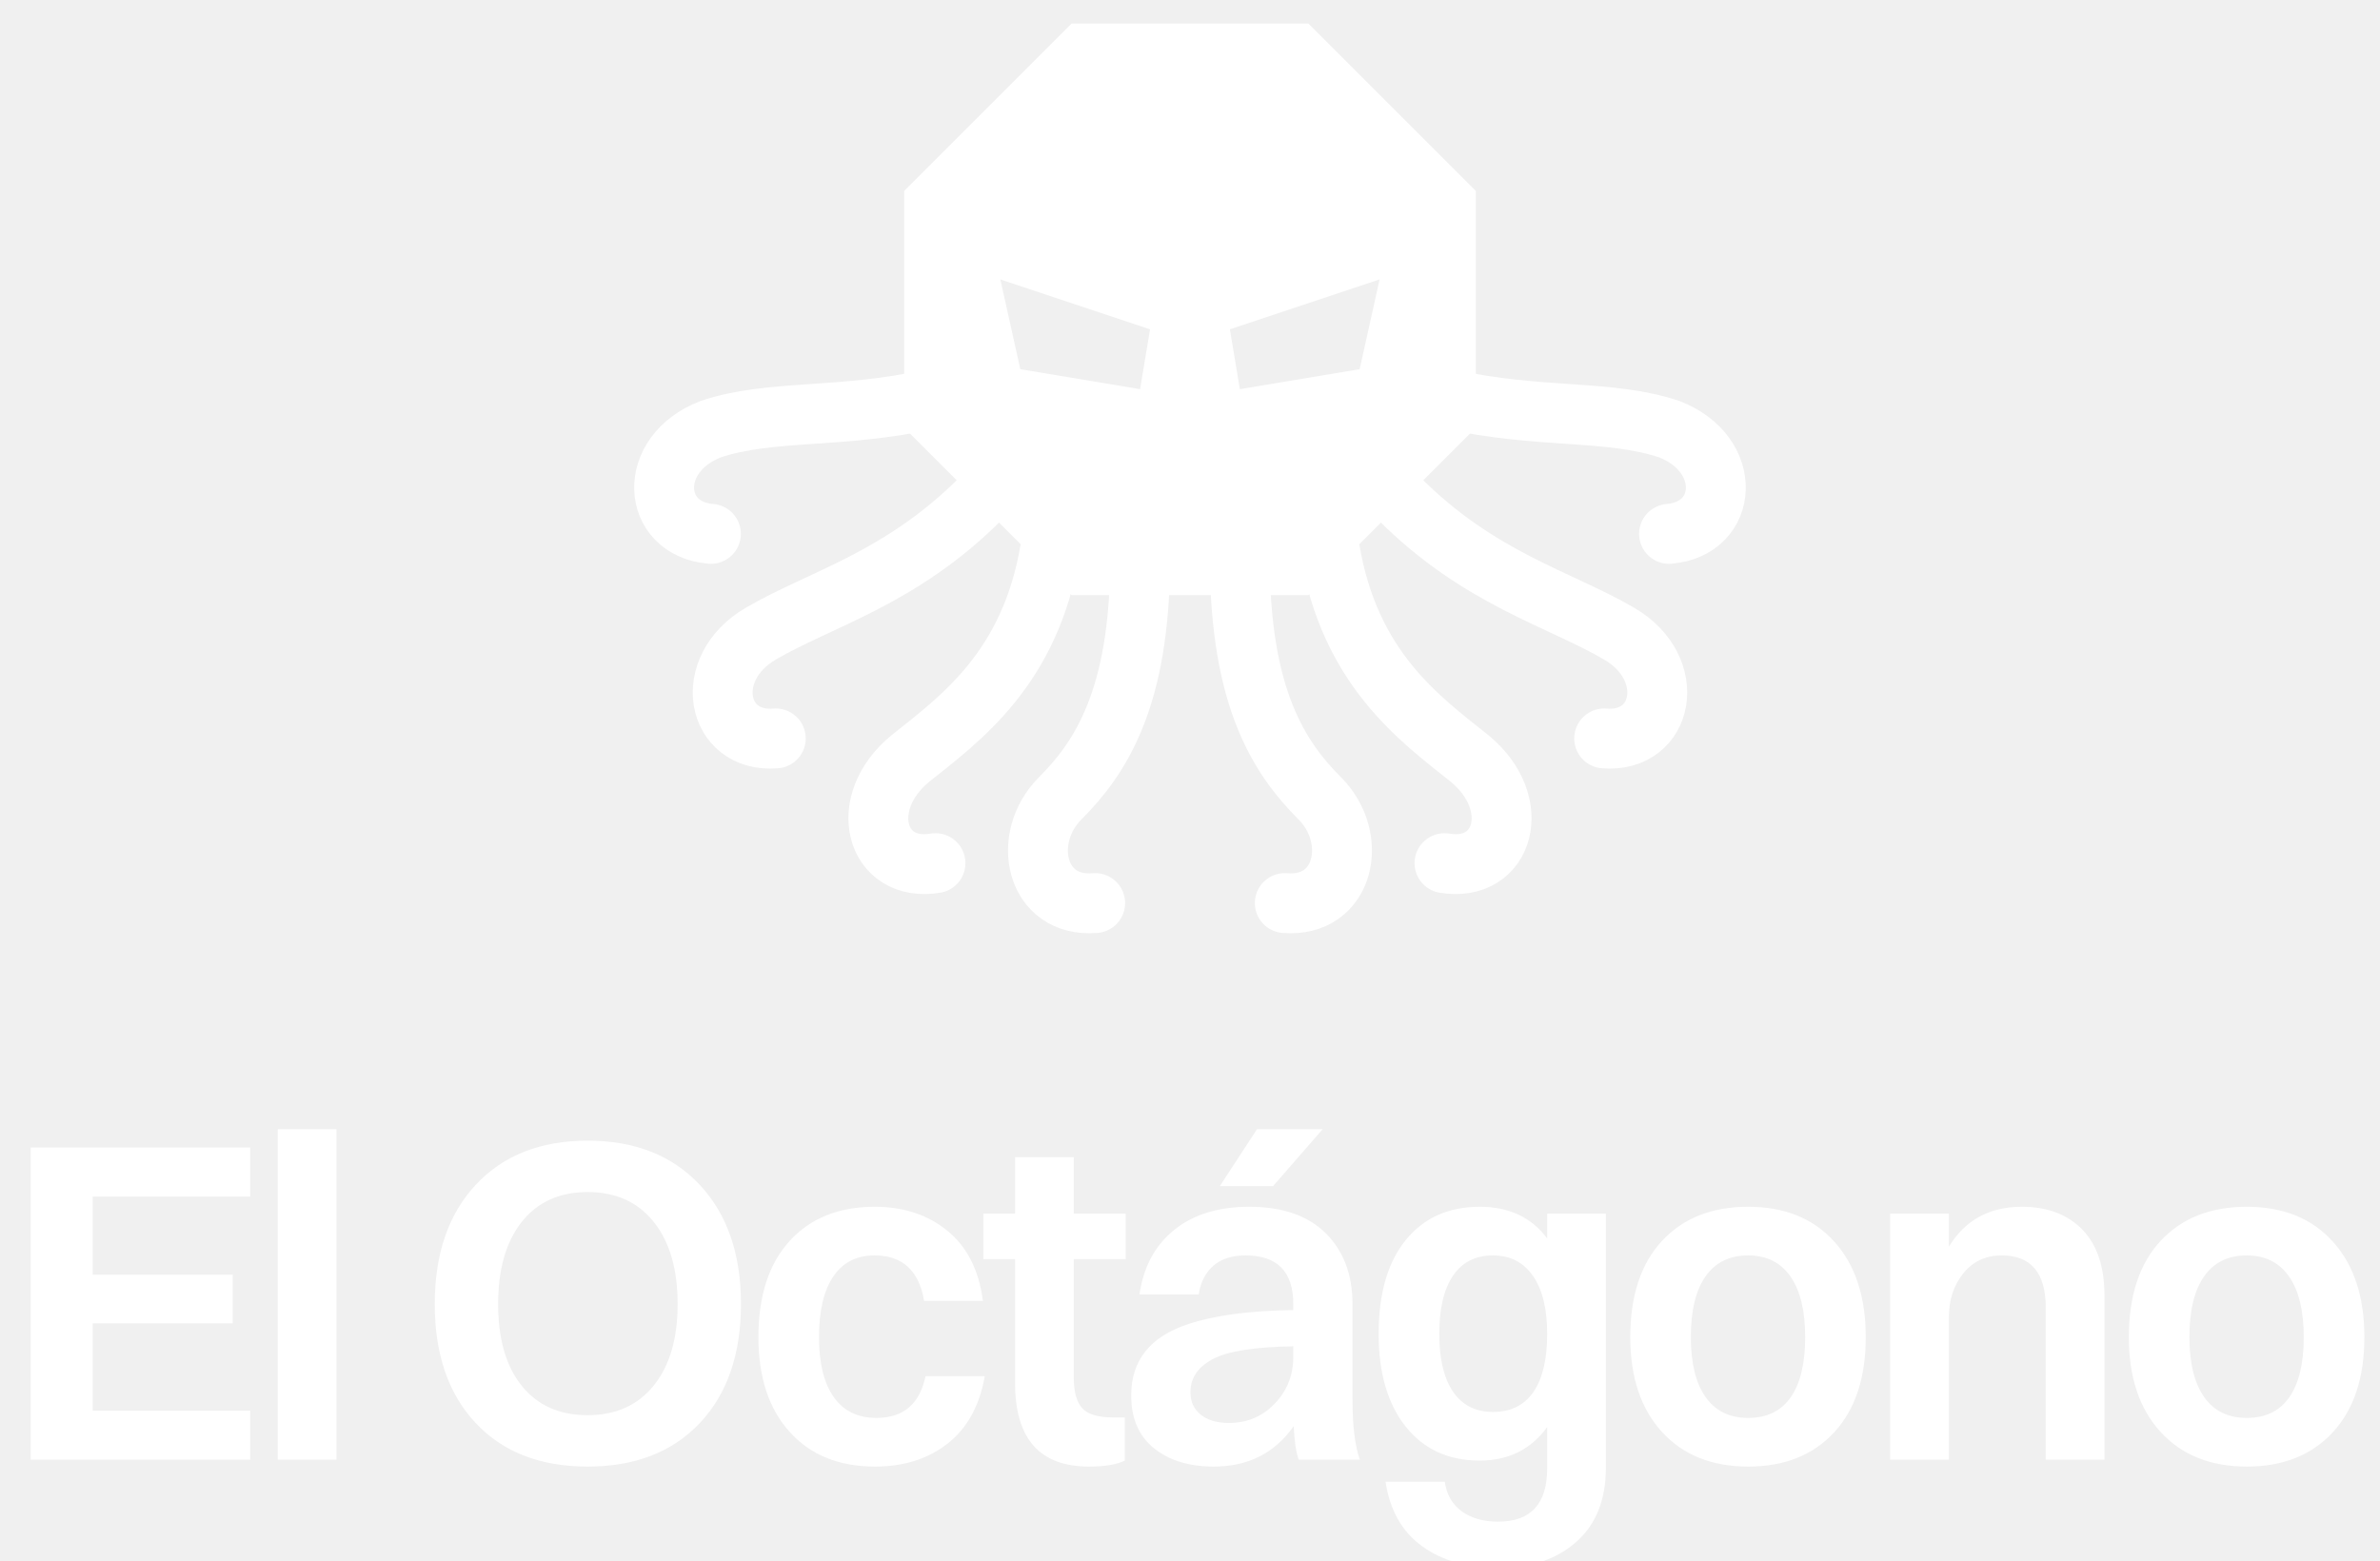
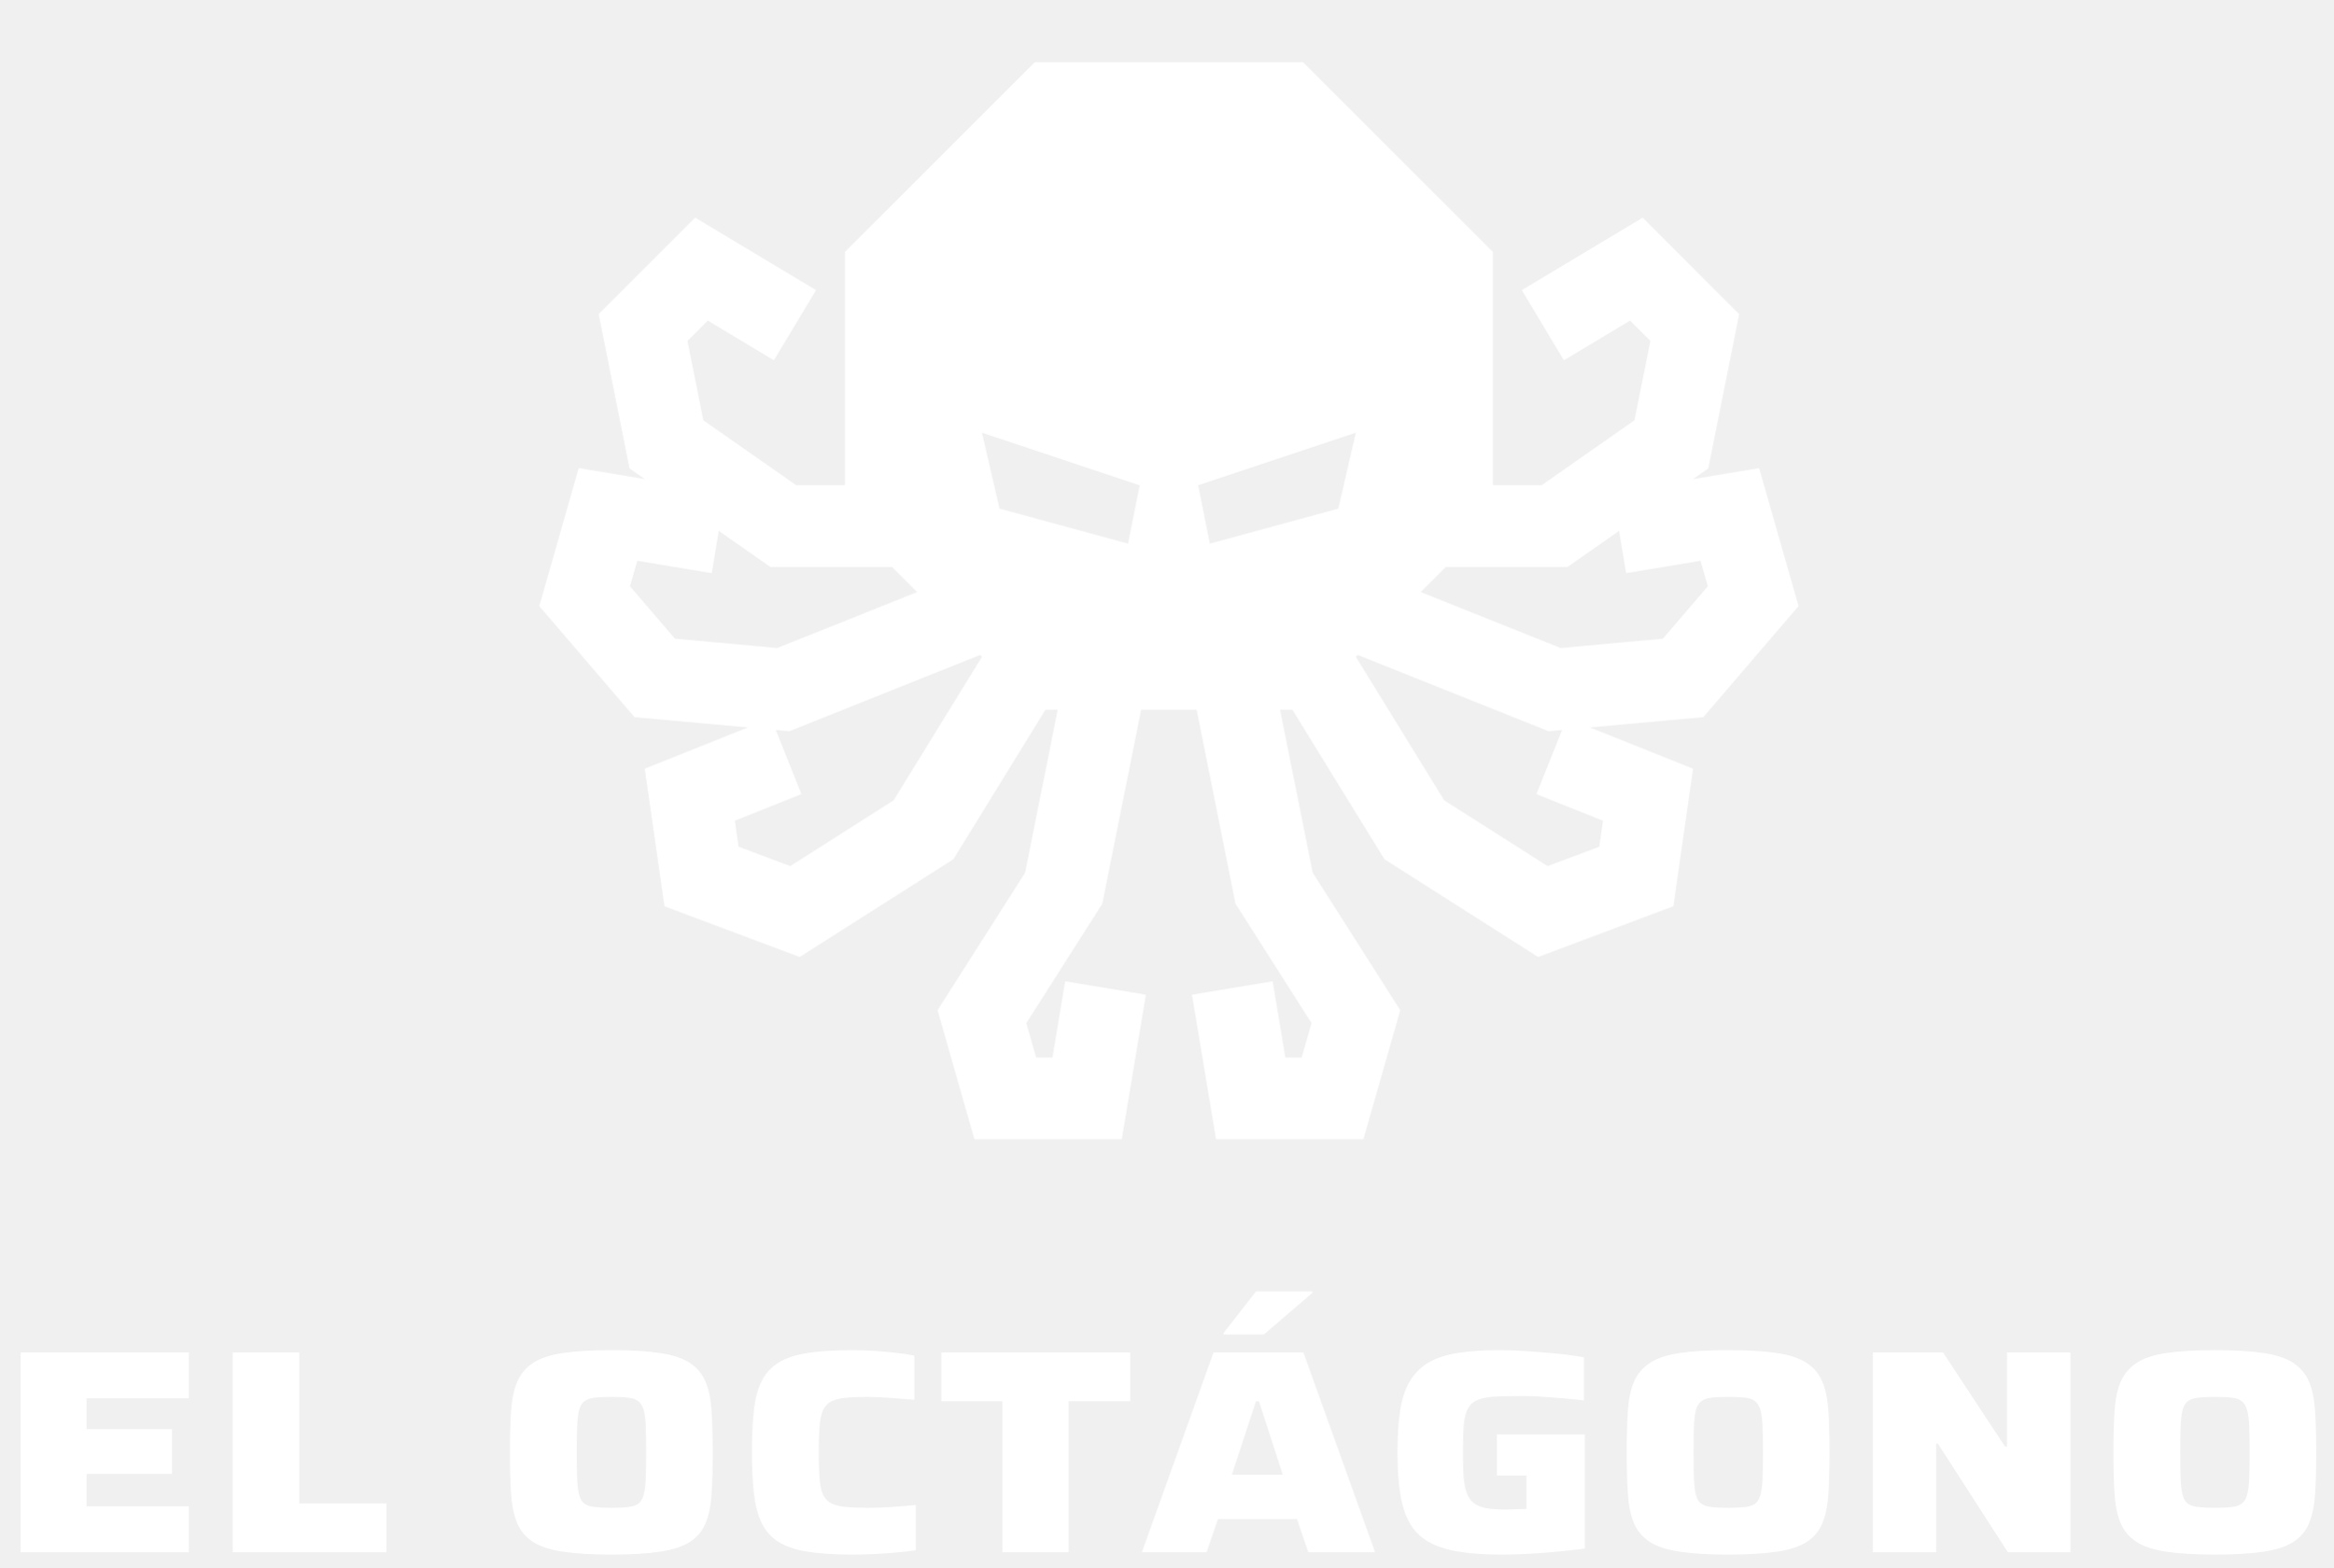
- <svg xmlns="http://www.w3.org/2000/svg" viewBox="-110.46 38 476.93 312.8" role="img" aria-label="El Octágono">
-   <g fill="none" stroke="#ffffff" stroke-width="12" stroke-linecap="round">
-     <path d="M118 150 C118 178 110 190 102 198 C94 206 97 220 109 219" />
-     <path d="M100 148 C96 172 82 182 72 190 C61 199 65 213 77 211" />
-     <path d="M86 138 C70 154 54 158 42 165 C30 172 33 187 45 186" />
-     <path d="M76 118 C58 122 44 120 32 124 C19 129 20 144 32 145" />
-     <path d="M138 150 C138 178 146 190 154 198 C162 206 159 220 147 219" />
-     <path d="M156 148 C160 172 174 182 184 190 C195 199 191 213 179 211" />
-     <path d="M170 138 C186 154 202 158 214 165 C226 172 223 187 211 186" />
-     <path d="M180 118 C198 122 212 120 224 124 C237 129 236 144 224 145" />
+ <svg xmlns="http://www.w3.org/2000/svg" viewBox="0 0 303.46 204" role="img" aria-label="El Octágono">
+   <g transform="translate(54.76 -19.7) scale(0.76)">
+     <g fill="none" stroke-linejoin="miter" stroke-miterlimit="6" stroke-linecap="square">
+       <g stroke="#ffffff" stroke-width="14">
+         <path d="M88 116 L62 116 L42 102 L38 82 L48 72 L58 78" />
+         <path d="M92 132 L62 144 L40 142 L28 128 L32 114 L44 116" />
+         <path d="M102 142 L86 168 L64 182 L48 176 L46 162 L56 158" />
+         <path d="M116 148 L110 178 L96 200 L100 214 L114 214 L116 202" />
+         <path d="M168 116 L194 116 L214 102 L218 82 L208 72 L198 78" />
+         <path d="M164 132 L194 144 L216 142 L228 128 L224 114 L212 116" />
+         <path d="M154 142 L170 168 L192 182 L208 176 L210 162 L200 158" />
+         <path d="M140 148 L146 178 L160 200 L156 214 L142 214 L140 202" />
+       </g>
+     </g>
+     <path fill="#ffffff" fill-rule="evenodd" d="M150.96 36.57 L183.43 69.04 L183.43 114.96 L150.96 147.43 L105.04 147.43 L72.57 114.96 L72.57 69.04 L105.04 36.57 Z M96 100 L123 109 L121 119 L99 113 Z M157 113 L135 119 L133 109 L160 100 Z" />
  </g>
-   <path fill="#ffffff" fill-rule="evenodd" d="M151.73 42.72 L185.28 76.27 L185.28 123.73 L151.73 157.28 L104.27 157.28 L70.72 123.73 L70.72 76.27 L104.27 42.72 Z M90 94 L120 104 L118 116 L94 112 Z M162 112 L138 116 L136 104 L166 94 Z" />
-   <path fill="#ffffff" d="M-60.32 330.56L-104.30 330.56L-104.30 268L-60.32 268L-60.32 277.84L-91.88 277.84L-91.88 293.48L-63.82 293.48L-63.82 303.24L-91.88 303.24L-91.88 320.72L-60.32 320.72L-60.32 330.56ZM-43.03 330.56L-54.80 330.56L-54.80 264.32L-43.03 264.32L-43.03 330.56ZM29.79 323.20Q21.56 331.94 7.30 331.94Q-6.96 331.94-15.15 323.20Q-23.34 314.46-23.34 299.37Q-23.34 284.28-15.11 275.45Q-6.87 266.62 7.30 266.62Q21.46 266.62 29.74 275.45Q38.02 284.28 38.02 299.37Q38.02 314.46 29.79 323.20ZM-5.91 315.75Q-1.17 321.64 7.30 321.64Q15.76 321.64 20.54 315.70Q25.33 309.77 25.33 299.37L25.33 299.37Q25.33 288.88 20.54 282.90Q15.76 276.92 7.30 276.92Q-1.17 276.92-5.91 282.90Q-10.64 288.88-10.64 299.37Q-10.64 309.86-5.91 315.75ZM86.51 298.73L86.51 298.73L74.73 298.73Q73.17 289.62 64.80 289.62L64.80 289.62Q59.37 289.62 56.52 293.85Q53.66 298.08 53.66 306.00L53.66 306.00Q53.66 313.82 56.61 318.00Q59.55 322.19 65.16 322.19L65.16 322.19Q73.26 322.19 75.01 313.82L75.01 313.82L86.88 313.82Q85.31 322.74 79.42 327.34Q73.54 331.94 64.89 331.94L64.89 331.94Q54.03 331.94 47.78 324.99Q41.52 318.05 41.52 306.00L41.52 306.00Q41.52 293.58 47.78 286.72Q54.03 279.87 64.80 279.87L64.80 279.87Q73.54 279.87 79.42 284.70Q85.31 289.53 86.51 298.73ZM92.95 315.20L92.95 315.20L92.95 290.36L86.60 290.36L86.60 281.25L92.95 281.25L92.95 269.93L104.72 269.93L104.72 281.25L115.12 281.25L115.12 290.36L104.72 290.36L104.72 314.18Q104.72 318.32 106.38 320.21Q108.04 322.10 112.73 322.10L112.73 322.10L114.94 322.10L114.94 330.74Q112.54 331.94 107.76 331.94L107.76 331.94Q92.95 331.94 92.95 315.20ZM144.65 275.73L133.98 275.73L141.43 264.32L154.59 264.32L144.65 275.73ZM129.75 297.44L129.75 297.44L117.88 297.44Q119.08 289.16 124.83 284.51Q130.58 279.87 139.87 279.87L139.87 279.87Q149.90 279.87 155.23 285.20Q160.57 290.54 160.57 299.37L160.57 299.37L160.57 318.51Q160.57 326.42 162.04 330.56L162.04 330.56L149.80 330.56Q148.98 328.35 148.79 323.84L148.79 323.84Q143.09 331.94 132.78 331.94L132.78 331.94Q125.33 331.94 120.78 328.26Q116.22 324.58 116.22 317.68L116.22 317.68Q116.22 307.19 127.54 303.42L127.54 303.42Q135.54 300.75 148.70 300.57L148.70 300.57L148.70 299.37Q148.70 289.62 139.13 289.62L139.13 289.62Q135.08 289.62 132.69 291.69Q130.30 293.76 129.75 297.44ZM128.09 317.04L128.09 317.04Q128.09 319.89 130.16 321.54Q132.23 323.20 135.82 323.20L135.82 323.20Q141.25 323.20 144.97 319.34Q148.70 315.47 148.70 309.95L148.70 309.95L148.70 307.84Q137.02 308.02 132.55 310.41Q128.09 312.80 128.09 317.04ZM186.05 330.74L186.05 330.74Q176.67 330.74 171.24 323.94Q165.81 317.13 165.81 305.35L165.81 305.35Q165.81 293.21 171.24 286.54Q176.67 279.87 186.05 279.87L186.05 279.87Q194.88 279.87 199.58 286.22L199.58 286.22L199.58 281.25L211.35 281.25L211.35 332.12Q211.35 341.78 205.42 347.03Q199.48 352.27 189.92 352.27L189.92 352.27Q180.53 352.27 174.51 347.90Q168.48 343.53 167.19 334.98L167.19 334.98L179.06 334.98Q179.61 338.84 182.46 340.91Q185.32 342.98 189.73 342.98L189.73 342.98Q199.58 342.98 199.58 332.31L199.58 332.31L199.58 324.03Q194.70 330.74 186.05 330.74ZM188.72 320.99L188.72 320.99Q194.06 320.99 196.82 316.99Q199.58 312.99 199.58 305.35L199.58 305.35Q199.58 297.81 196.72 293.71Q193.87 289.62 188.72 289.62L188.72 289.62Q183.48 289.62 180.72 293.67Q177.96 297.72 177.96 305.35L177.96 305.35Q177.96 312.90 180.72 316.94Q183.48 320.99 188.72 320.99ZM239.87 331.94L239.87 331.94Q228.92 331.94 222.58 324.99Q216.23 318.05 216.23 306.00L216.23 306.00Q216.23 293.58 222.58 286.72Q228.92 279.87 239.87 279.87Q250.82 279.87 257.12 286.86Q263.42 293.85 263.42 306.00L263.42 306.00Q263.42 318.23 257.08 325.09Q250.73 331.94 239.87 331.94ZM231.32 318.00Q234.26 322.19 239.87 322.19Q245.48 322.19 248.38 318.05Q251.28 313.91 251.28 306.00Q251.28 298.08 248.34 293.85Q245.39 289.62 239.87 289.62L239.87 289.62Q234.26 289.62 231.32 293.81Q228.37 297.99 228.37 306.00L228.37 306.00Q228.37 313.82 231.32 318.00ZM280.08 330.56L268.30 330.56L268.30 281.25L280.08 281.25L280.08 287.87Q284.95 279.87 294.70 279.87L294.70 279.87Q302.34 279.87 306.80 284.42Q311.26 288.98 311.26 297.72L311.26 297.72L311.26 330.56L299.49 330.56L299.49 300.11Q299.49 289.62 290.66 289.62L290.66 289.62Q285.87 289.62 282.97 293.21Q280.08 296.80 280.08 301.95L280.08 301.95L280.08 330.56ZM339.78 331.94L339.78 331.94Q328.84 331.94 322.49 324.99Q316.14 318.05 316.14 306.00L316.14 306.00Q316.14 293.58 322.49 286.72Q328.84 279.87 339.78 279.87Q350.73 279.87 357.03 286.86Q363.34 293.85 363.34 306.00L363.34 306.00Q363.34 318.23 356.99 325.09Q350.64 331.94 339.78 331.94ZM331.23 318.00Q334.17 322.19 339.78 322.19Q345.40 322.19 348.29 318.05Q351.19 313.91 351.19 306.00Q351.19 298.08 348.25 293.85Q345.30 289.62 339.78 289.62L339.78 289.62Q334.17 289.62 331.23 293.81Q328.28 297.99 328.28 306.00L328.28 306.00Q328.28 313.82 331.23 318.00Z" />
+   <path fill="#ffffff" d="M24.56 202L2.68 202L2.68 176L24.56 176L24.56 181.97L11.26 181.97L11.26 185.98L22.37 185.98L22.37 191.80L11.26 191.80L11.26 196.03L24.56 196.03L24.56 202ZM50.26 202L30.27 202L30.27 176L38.92 176L38.92 195.65L50.26 195.65L50.26 202ZM79.51 202.30L79.51 202.30Q75.66 202.30 73.18 201.92Q70.71 201.55 69.31 200.64Q67.91 199.73 67.27 198.22Q66.63 196.71 66.47 194.44Q66.32 192.17 66.32 189.04L66.32 189.04Q66.32 185.90 66.47 183.61Q66.63 181.33 67.27 179.82Q67.91 178.31 69.31 177.38Q70.71 176.45 73.18 176.08Q75.66 175.70 79.51 175.70L79.51 175.70Q83.40 175.70 85.88 176.08Q88.35 176.45 89.75 177.38Q91.15 178.31 91.77 179.82Q92.40 181.33 92.55 183.61Q92.70 185.90 92.70 189.04L92.70 189.04Q92.70 192.17 92.55 194.44Q92.40 196.71 91.77 198.22Q91.15 199.73 89.75 200.64Q88.35 201.55 85.88 201.92Q83.40 202.30 79.51 202.30ZM79.51 196.22L79.51 196.22Q80.87 196.22 81.70 196.12Q82.53 196.03 83.01 195.69Q83.48 195.35 83.71 194.57Q83.93 193.80 83.99 192.46Q84.05 191.12 84.05 189.04L84.05 189.04Q84.05 186.92 83.99 185.58Q83.93 184.24 83.71 183.46Q83.48 182.69 83.01 182.33Q82.53 181.97 81.70 181.88Q80.87 181.78 79.51 181.78L79.51 181.78Q78.23 181.78 77.38 181.88Q76.53 181.97 76.03 182.33Q75.54 182.69 75.34 183.46Q75.13 184.24 75.07 185.58Q75.01 186.92 75.01 189.04L75.01 189.04Q75.01 191.12 75.07 192.46Q75.13 193.80 75.34 194.57Q75.54 195.35 76.03 195.69Q76.53 196.03 77.38 196.12Q78.23 196.22 79.51 196.22ZM110.76 202.30L110.76 202.30Q107.33 202.30 105.00 201.92Q102.68 201.55 101.24 200.64Q99.81 199.73 99.07 198.20Q98.33 196.67 98.07 194.40Q97.80 192.14 97.80 189L97.80 189Q97.80 185.86 98.05 183.60Q98.29 181.33 99.03 179.80Q99.77 178.27 101.20 177.36Q102.64 176.45 104.98 176.08Q107.33 175.70 110.76 175.70L110.76 175.70Q112.13 175.70 113.60 175.79Q115.07 175.89 116.47 176.04Q117.87 176.19 118.93 176.42L118.93 176.42L118.93 182.16Q117.19 182.01 116.02 181.93Q114.85 181.86 114.13 181.82Q113.41 181.78 112.92 181.78L112.92 181.78Q111.07 181.78 109.86 181.91Q108.65 182.05 107.99 182.44Q107.33 182.84 107.00 183.63Q106.68 184.43 106.59 185.73Q106.49 187.03 106.49 189L106.49 189Q106.49 190.97 106.59 192.29Q106.68 193.61 107.00 194.39Q107.33 195.16 107.99 195.56Q108.65 195.95 109.86 196.09Q111.07 196.22 112.92 196.22L112.92 196.22Q114.32 196.22 116.06 196.10Q117.79 195.99 119.12 195.84L119.12 195.84L119.12 201.74Q118.10 201.89 116.68 202.02Q115.26 202.15 113.73 202.23Q112.20 202.30 110.76 202.30ZM138.99 202L130.38 202L130.38 182.35L122.44 182.35L122.44 176L147.01 176L147.01 182.35L138.99 182.35L138.99 202ZM156.94 202L148.52 202L157.85 176L169.53 176L178.86 202L170.17 202L168.70 197.69L158.42 197.69L156.94 202ZM163.37 182.35L160.23 191.91L166.85 191.91L163.75 182.35L163.37 182.35ZM164.39 173.66L159.14 173.66L159.14 173.47L163.37 168.06L170.70 168.06L170.70 168.25L164.39 173.66ZM195.38 202.30L195.38 202.30Q192.01 202.30 189.65 201.91Q187.29 201.51 185.74 200.60Q184.19 199.69 183.34 198.16Q182.49 196.63 182.13 194.39Q181.77 192.14 181.77 189L181.77 189Q181.77 185.86 182.11 183.61Q182.45 181.37 183.32 179.84Q184.19 178.31 185.70 177.38Q187.22 176.45 189.54 176.08Q191.86 175.70 195.15 175.70L195.15 175.70Q196.70 175.70 198.61 175.83Q200.52 175.96 202.46 176.15Q204.41 176.34 206.03 176.64L206.03 176.64L206.03 182.24Q204.64 182.08 203.14 181.95Q201.65 181.82 200.35 181.74Q199.04 181.67 198.21 181.67L198.21 181.67Q195.98 181.67 194.51 181.74Q193.03 181.82 192.18 182.18Q191.33 182.54 190.92 183.33Q190.50 184.13 190.39 185.50Q190.28 186.88 190.28 189L190.28 189Q190.28 190.85 190.37 192.16Q190.47 193.46 190.79 194.31Q191.11 195.16 191.71 195.61Q192.32 196.07 193.30 196.26Q194.28 196.44 195.76 196.44L195.76 196.44Q196.06 196.44 196.57 196.43Q197.08 196.41 197.61 196.39Q198.14 196.37 198.55 196.37L198.55 196.37L198.55 192.02L194.70 192.02L194.70 186.66L206.15 186.66L206.15 201.51Q204.52 201.74 202.58 201.92Q200.63 202.11 198.76 202.21Q196.89 202.30 195.38 202.30ZM224.78 202.30L224.78 202.30Q220.92 202.30 218.45 201.92Q215.97 201.55 214.58 200.64Q213.18 199.73 212.53 198.22Q211.89 196.71 211.74 194.44Q211.59 192.17 211.59 189.04L211.59 189.04Q211.59 185.90 211.74 183.61Q211.89 181.33 212.53 179.82Q213.18 178.31 214.58 177.38Q215.97 176.45 218.45 176.08Q220.92 175.70 224.78 175.70L224.78 175.70Q228.67 175.70 231.15 176.08Q233.62 176.45 235.02 177.38Q236.42 178.31 237.04 179.82Q237.67 181.33 237.82 183.61Q237.97 185.90 237.97 189.04L237.97 189.04Q237.97 192.17 237.82 194.44Q237.67 196.71 237.04 198.22Q236.42 199.73 235.02 200.64Q233.62 201.55 231.15 201.92Q228.67 202.30 224.78 202.30ZM224.78 196.22L224.78 196.22Q226.14 196.22 226.97 196.12Q227.80 196.03 228.27 195.69Q228.75 195.35 228.97 194.57Q229.20 193.80 229.26 192.46Q229.31 191.12 229.31 189.04L229.31 189.04Q229.31 186.92 229.26 185.58Q229.20 184.24 228.97 183.46Q228.75 182.69 228.27 182.33Q227.80 181.97 226.97 181.88Q226.14 181.78 224.78 181.78L224.78 181.78Q223.49 181.78 222.64 181.88Q221.79 181.97 221.30 182.33Q220.81 182.69 220.60 183.46Q220.40 184.24 220.34 185.58Q220.28 186.92 220.28 189.04L220.28 189.04Q220.28 191.12 220.34 192.46Q220.40 193.80 220.60 194.57Q220.81 195.35 221.30 195.69Q221.79 196.03 222.64 196.12Q223.49 196.22 224.78 196.22ZM251.84 202L243.60 202L243.60 176L252.74 176L260.79 188.24L261.06 188.24L261.06 176L269.30 176L269.30 202L261.17 202L252.06 187.87L251.84 187.87L251.84 202ZM288.08 202.30L288.08 202.30Q284.22 202.30 281.75 201.92Q279.27 201.55 277.88 200.64Q276.48 199.73 275.83 198.22Q275.19 196.71 275.04 194.44Q274.89 192.17 274.89 189.04L274.89 189.04Q274.89 185.90 275.04 183.61Q275.19 181.33 275.83 179.82Q276.48 178.31 277.88 177.38Q279.27 176.45 281.75 176.08Q284.22 175.70 288.08 175.70L288.08 175.70Q291.97 175.70 294.45 176.08Q296.92 176.45 298.32 177.38Q299.72 178.31 300.34 179.82Q300.97 181.33 301.12 183.61Q301.27 185.90 301.27 189.04L301.27 189.04Q301.27 192.17 301.12 194.44Q300.97 196.71 300.34 198.22Q299.72 199.73 298.32 200.64Q296.92 201.55 294.45 201.92Q291.97 202.30 288.08 202.30ZM288.08 196.22L288.08 196.22Q289.44 196.22 290.27 196.12Q291.10 196.03 291.57 195.69Q292.05 195.35 292.27 194.57Q292.50 193.80 292.56 192.46Q292.61 191.12 292.61 189.04L292.61 189.04Q292.61 186.92 292.56 185.58Q292.50 184.24 292.27 183.46Q292.05 182.69 291.57 182.33Q291.10 181.97 290.27 181.88Q289.44 181.78 288.08 181.78L288.08 181.78Q286.79 181.78 285.94 181.88Q285.09 181.97 284.60 182.33Q284.11 182.69 283.90 183.46Q283.69 184.24 283.64 185.58Q283.58 186.92 283.58 189.04L283.58 189.04Q283.58 191.12 283.64 192.46Q283.69 193.80 283.90 194.57Q284.11 195.35 284.60 195.69Q285.09 196.03 285.94 196.12Q286.79 196.22 288.08 196.22Z" />
</svg>
